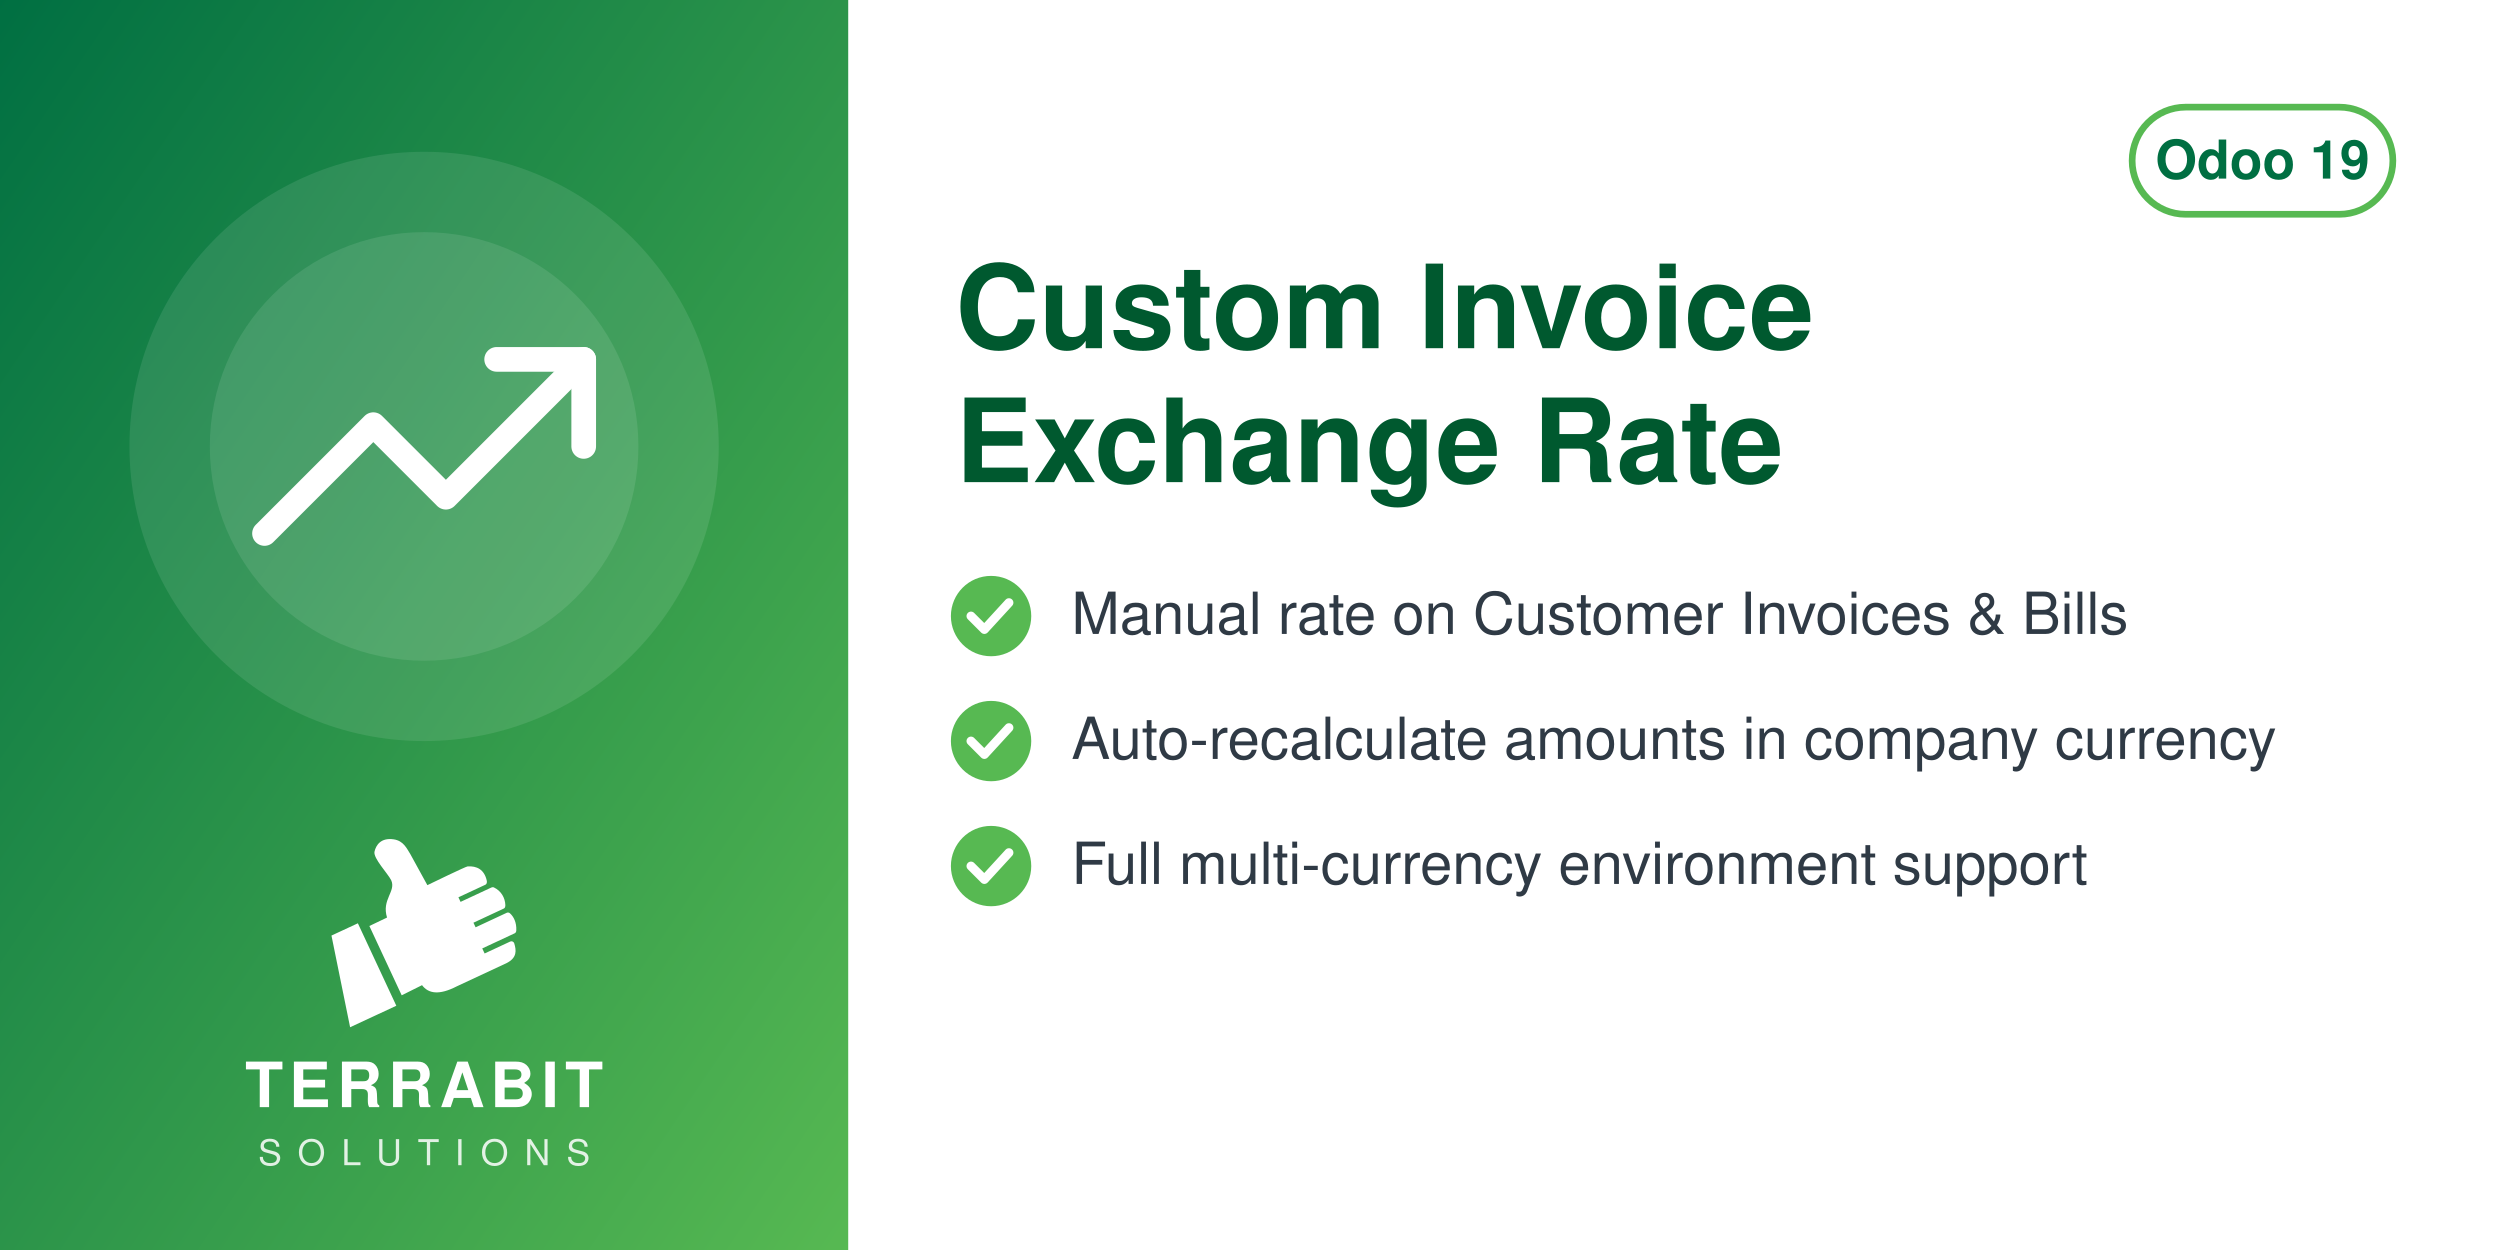
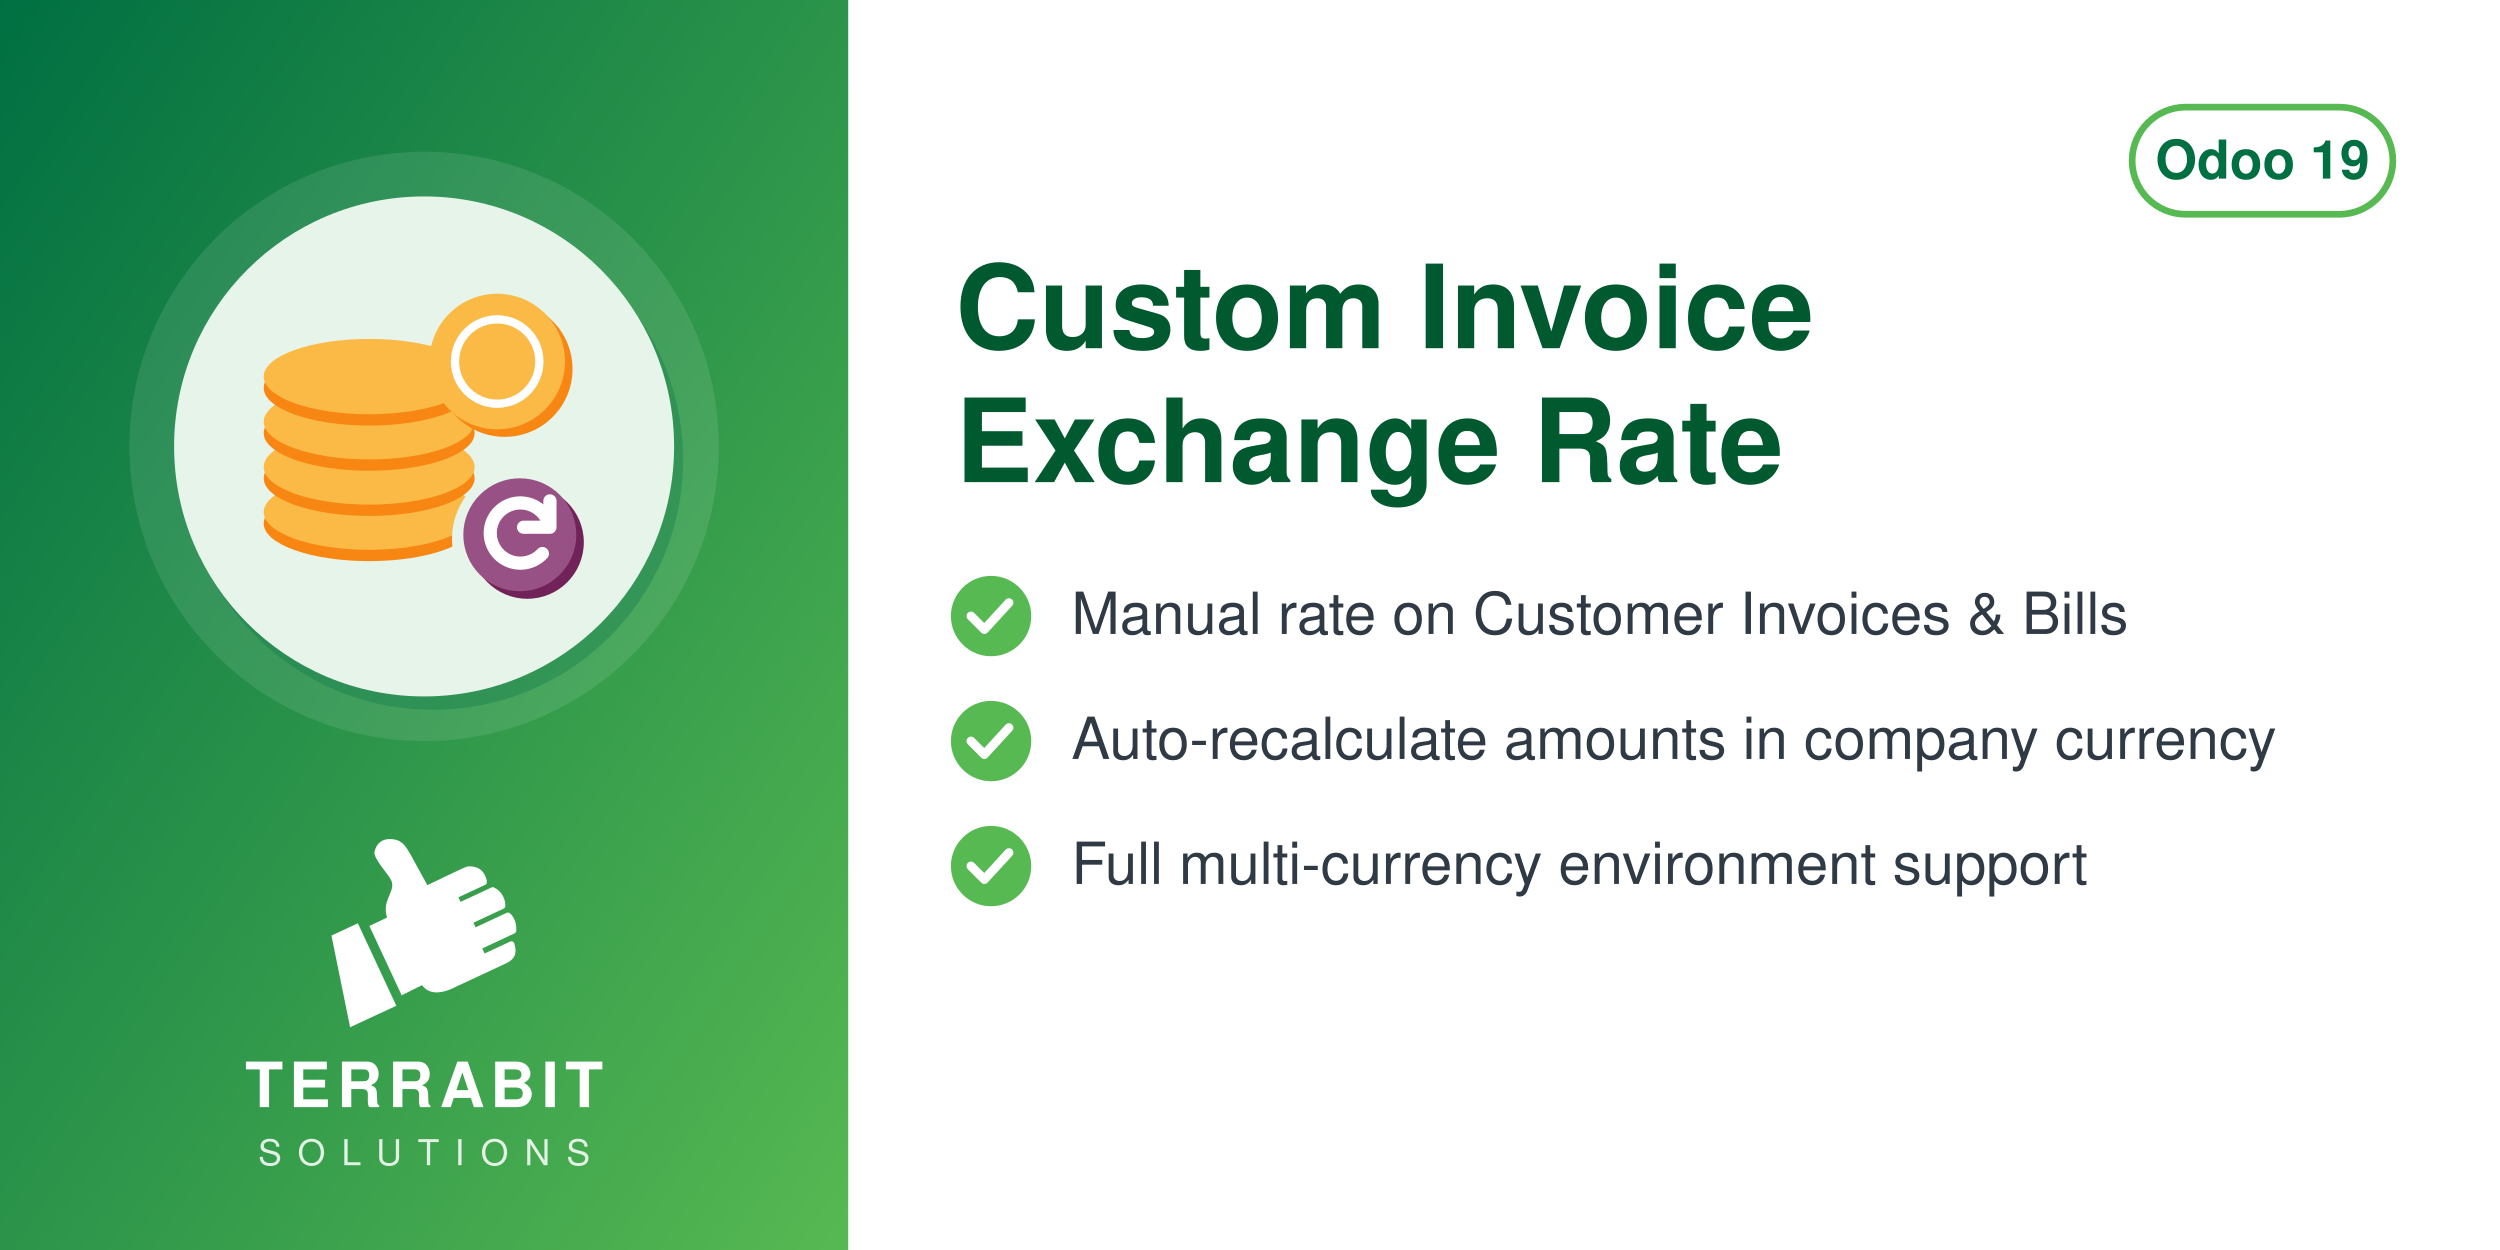
<svg xmlns="http://www.w3.org/2000/svg" width="560" height="280" viewBox="0 0 560 280">
  <defs>
    <linearGradient id="g" x1="0" y1="0" x2="1" y2="1">
      <stop offset="0" stop-color="#006F42" />
      <stop offset="1" stop-color="#57B952" />
    </linearGradient>
  </defs>
  <rect width="560" height="280" fill="#FFFFFF" />
  <rect width="190" height="280" fill="url(#g)" />
  <circle cx="95.0" cy="100" r="66" fill="white" opacity="0.10" />
-   <circle cx="95.0" cy="100" r="48" fill="white" opacity="0.10" />
-   <svg x="56.0" y="61.0" width="78" height="78" viewBox="0 0 24 24">
-     <g fill="none" stroke="white" stroke-width="1.7" stroke-linecap="round" stroke-linejoin="round">
-       <path d="M23 6l-9.5 9.5-5-5L1 18" />
-       <path d="M17 6h6v6" />
+   <circle cx="97.0" cy="103" r="56" fill="#006F42" opacity="0.30" />
+   <circle cx="95.0" cy="100" r="56" fill="#E6F4EA" />
+   <svg x="54.0" y="59.0" width="82" height="82" viewBox="0 0 100 100" preserveAspectRatio="xMidYMid meet">
+     <g transform="translate(-2.04,-4.05) scale(1.0287)">
+       <defs>
+         <mask id="mi-cut" maskUnits="userSpaceOnUse" x="-20" y="-20" width="140" height="140">
+           <rect x="-20" y="-20" width="140" height="140" fill="#fff" />
+           <circle cx="77" cy="77" r="19" fill="#000" />
+         </mask>
+       </defs>
+       <g mask="url(#mi-cut)">
+         <ellipse cx="36" cy="73" rx="28" ry="10" fill="#F78613" />
+         <ellipse cx="36" cy="70" rx="28" ry="10" fill="#FBB945" />
+         <ellipse cx="36" cy="61" rx="28" ry="10" fill="#F78613" />
+         <ellipse cx="36" cy="58" rx="28" ry="10" fill="#FBB945" />
+         <ellipse cx="36" cy="49" rx="28" ry="10" fill="#F78613" />
+         <ellipse cx="36" cy="46" rx="28" ry="10" fill="#FBB945" />
+         <ellipse cx="36" cy="37" rx="28" ry="10" fill="#F78613" />
+         <ellipse cx="36" cy="34" rx="28" ry="10" fill="#FBB945" />
+         <circle cx="72" cy="32" r="18" fill="#F78613" />
+         <circle cx="70" cy="30" r="18" fill="#FBB945" />
+         <circle cx="70" cy="30" r="11.2" fill="none" stroke="#FFFFFF" stroke-width="2.2" />
+       </g>
+       <circle cx="78" cy="78" r="15" fill="#712258" />
+       <circle cx="76" cy="76" r="15" fill="#985184" />
+       <path d="M84,74 a8,8 0 1 0 -2,7 M84,67 v7 h-7" fill="none" stroke="#FFFFFF" stroke-width="3.5" stroke-linecap="round" stroke-linejoin="round" />
    </g>
  </svg>
  <svg x="72.0" y="186" width="46" height="46" viewBox="4045 2535 3400 3400" preserveAspectRatio="xMidYMid meet">
    <path fill="#FFFFFF" d="M4648.32 4073.59l636.59 1365.17 -765.09 355.96 -308.63 -1517.87 437.13 -203.26zm725.61 1192.32l336.75 -167.88c105.65,140.85 282.69,170.72 576.82,18.8l819.92 -382.33c181.4,-90.13 164.26,-214.57 130.07,-328.43 -4.28,-14.25 -13.68,-24.81 -27.34,-30.7 -13.67,-5.89 -27.61,-5.11 -41.09,1.18l-422.32 196.93 -39.04 -83.72 538.07 -250.91c16.64,-7.76 24.7,-27.69 25.58,-46.04 6.48,-134.33 -44.36,-230.89 -105.84,-285.23 -15.2,-13.44 -35.71,-15.59 -54.12,-7l-513.92 239.64 -35.6 -76.34 506.31 -236.1c17.69,-8.25 22.52,-36.93 21.83,-56.45 -4.1,-117.31 -67.62,-232.74 -187.72,-290.66 -13.94,-6.72 -28.64,-6.36 -42.69,0.19l-511.21 238.38 -35.37 -75.86 448.98 -209.36c20.44,-9.53 25.81,-42.28 21.02,-64.32 -41.02,-189.07 -167.92,-247.8 -318.14,-237.87 -29.39,1.94 -589.86,273.16 -665.95,310.54l-281.84 -513.57c-59.06,-93.13 -112.7,-221.7 -276.47,-245.13 -211.24,-30.22 -291.56,94.38 -316.89,203.13 -25.32,108.75 223.84,365.99 276.05,473.69 85.52,184.27 -161.86,318.11 -68.41,617.99l-292.54 139.94 535.09 1147.51z" />
  </svg>
  <text x="95.0" y="248" text-anchor="middle" font-family="Helvetica,Arial,sans-serif" font-size="14" font-weight="800" letter-spacing="1.4" fill="white">TERRABIT</text>
  <text x="95.0" y="261" text-anchor="middle" font-family="Helvetica,Arial,sans-serif" font-size="8" font-weight="500" letter-spacing="3.6" fill="white" opacity="0.85">SOLUTIONS</text>
  <g>
    <rect x="477.6" y="24" width="58.4" height="24" rx="12" fill="none" stroke="#57B952" stroke-width="1.5" />
    <text x="506.8" y="40" text-anchor="middle" font-family="Helvetica,Arial,sans-serif" font-size="12" font-weight="700" fill="#006F42">Odoo 19</text>
  </g>
  <text x="214" y="78" font-family="Helvetica,Arial,sans-serif" font-size="26" font-weight="700" fill="#00592F">Custom Invoice</text>
  <text x="214" y="108" font-family="Helvetica,Arial,sans-serif" font-size="26" font-weight="700" fill="#00592F">Exchange Rate</text>
  <circle cx="222" cy="138" r="9" fill="#57B952" />
  <path d="M217.5 138 l3 3 l5.5 -6" fill="none" stroke="white" stroke-width="2" stroke-linecap="round" stroke-linejoin="round" />
  <text x="240" y="142" font-family="Helvetica,Arial,sans-serif" font-size="13" fill="#2F3A45">Manual rate on Customer Invoices &amp; Bills</text>
  <circle cx="222" cy="166" r="9" fill="#57B952" />
  <path d="M217.5 166 l3 3 l5.5 -6" fill="none" stroke="white" stroke-width="2" stroke-linecap="round" stroke-linejoin="round" />
  <text x="240" y="170" font-family="Helvetica,Arial,sans-serif" font-size="13" fill="#2F3A45">Auto-recalculate amounts in company currency</text>
  <circle cx="222" cy="194" r="9" fill="#57B952" />
  <path d="M217.5 194 l3 3 l5.5 -6" fill="none" stroke="white" stroke-width="2" stroke-linecap="round" stroke-linejoin="round" />
  <text x="240" y="198" font-family="Helvetica,Arial,sans-serif" font-size="13" fill="#2F3A45">Full multi-currency environment support</text>
</svg>
